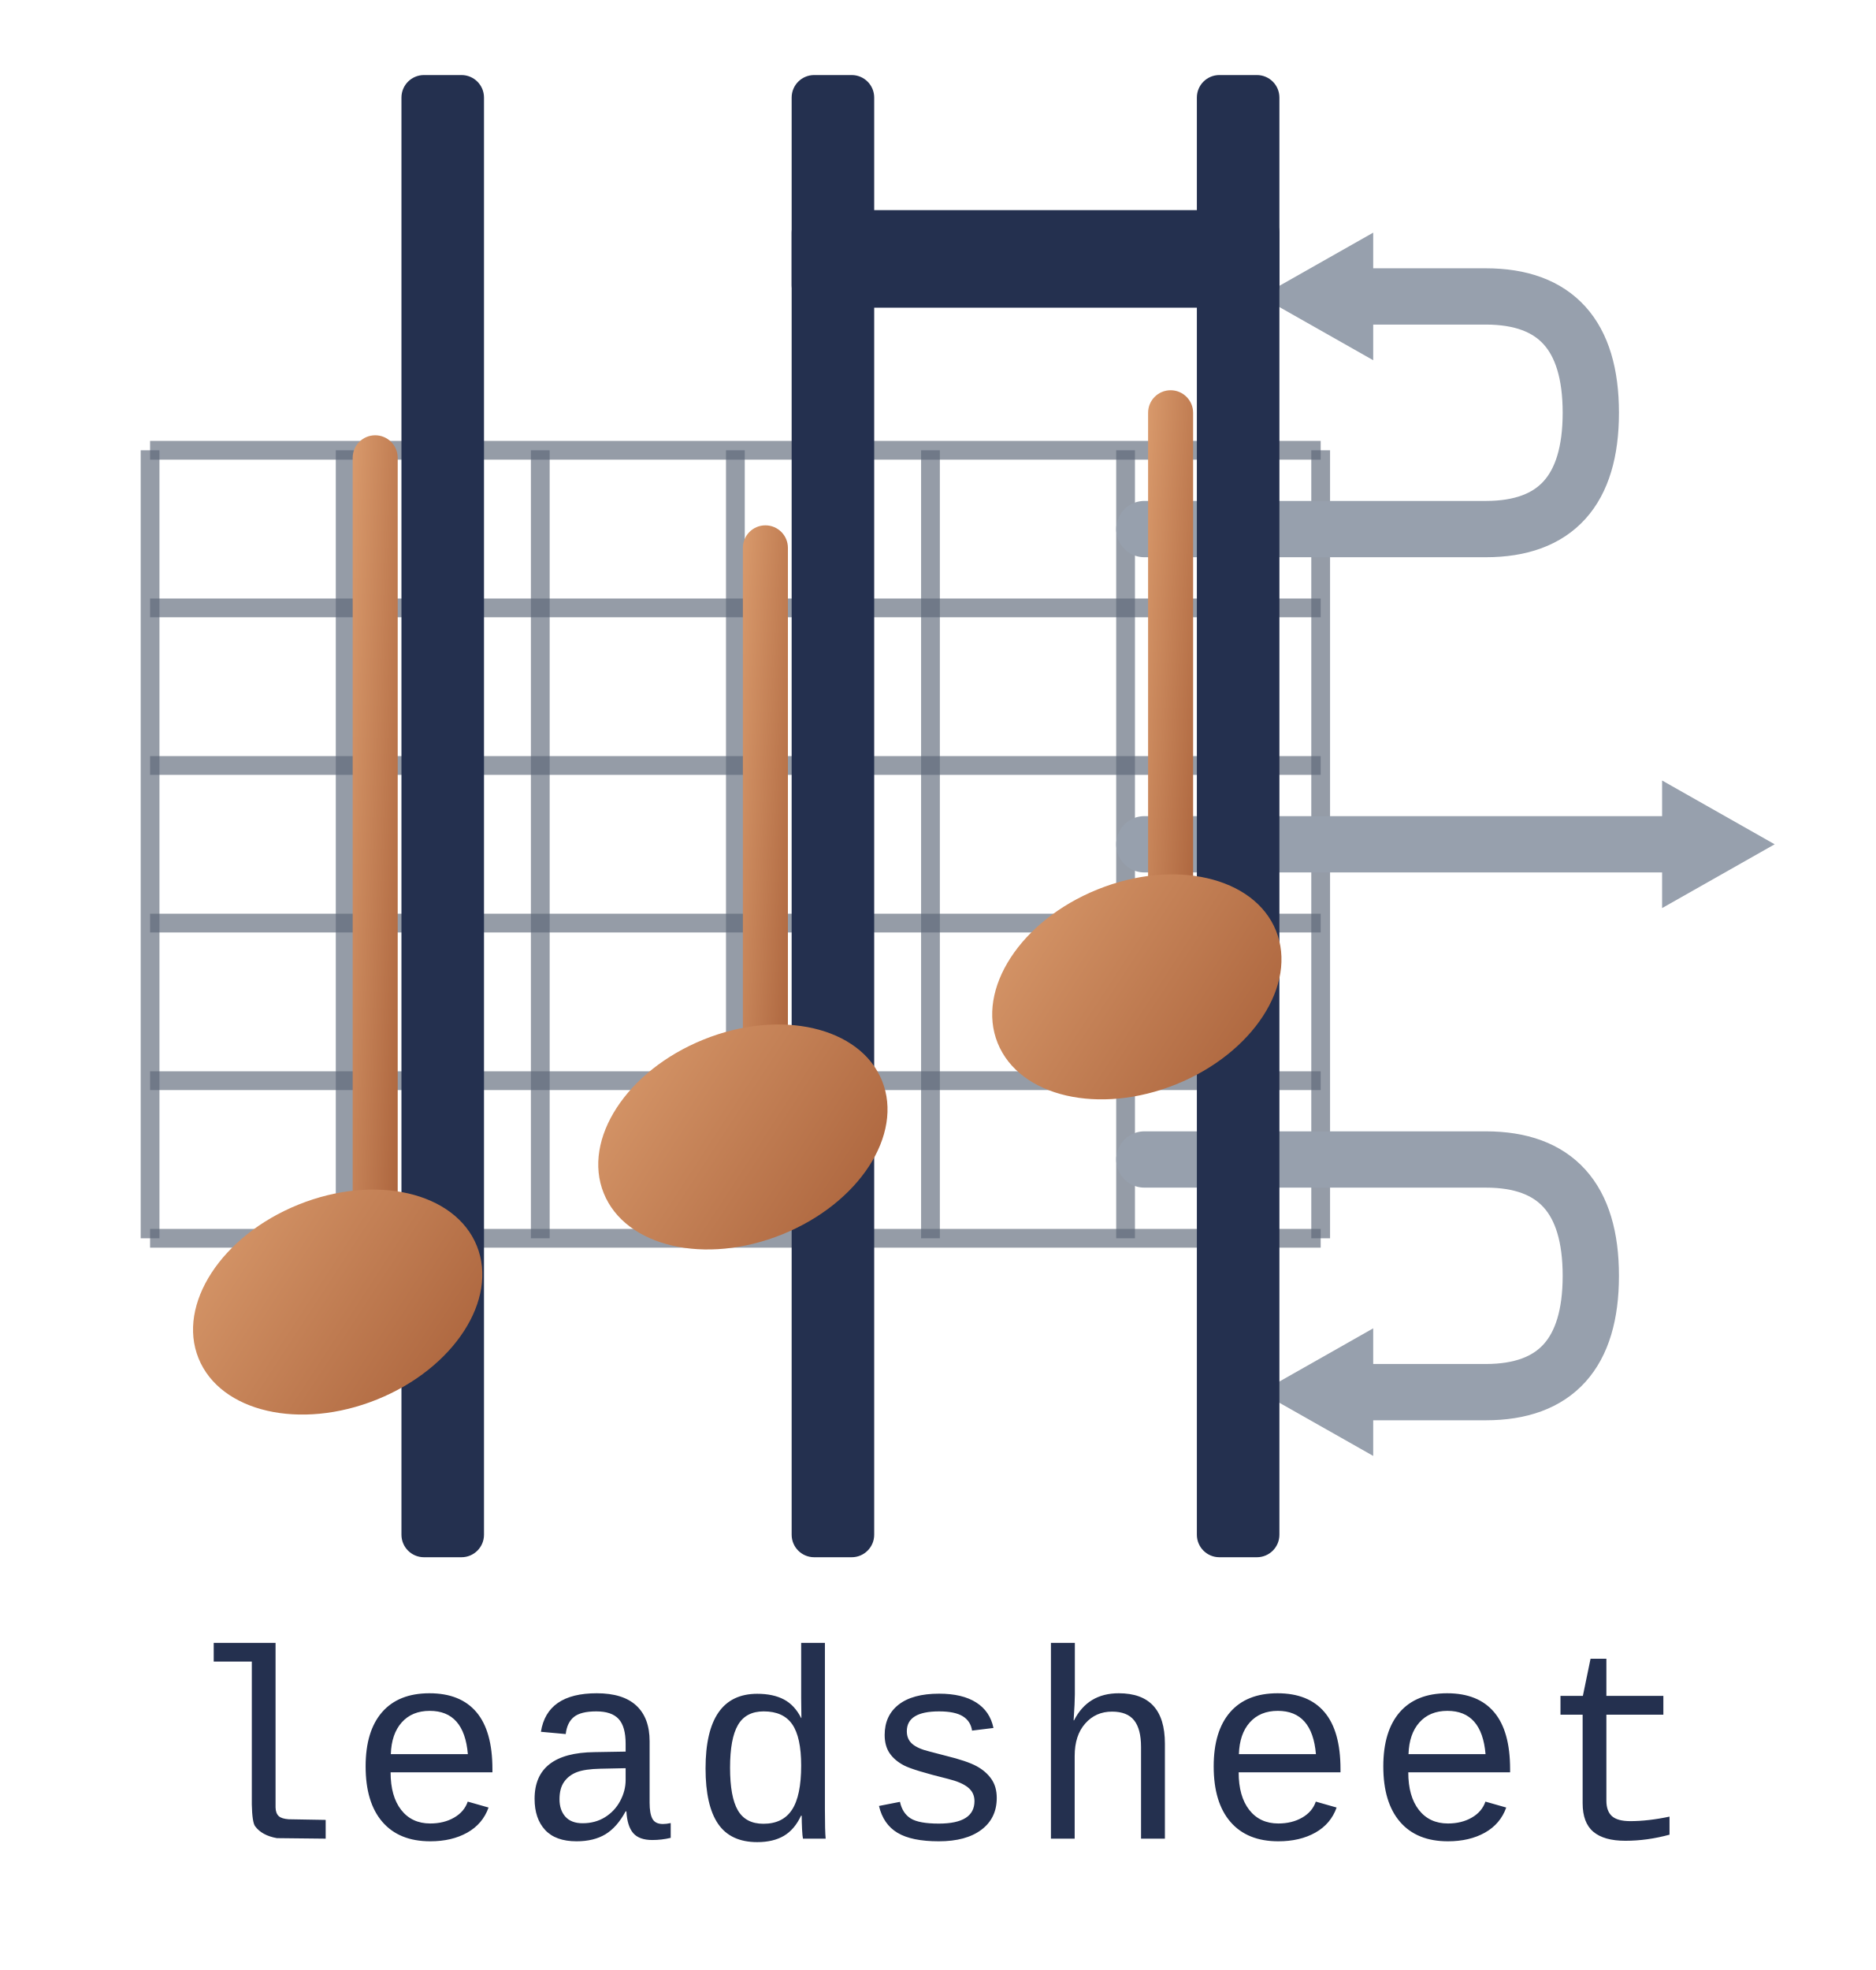
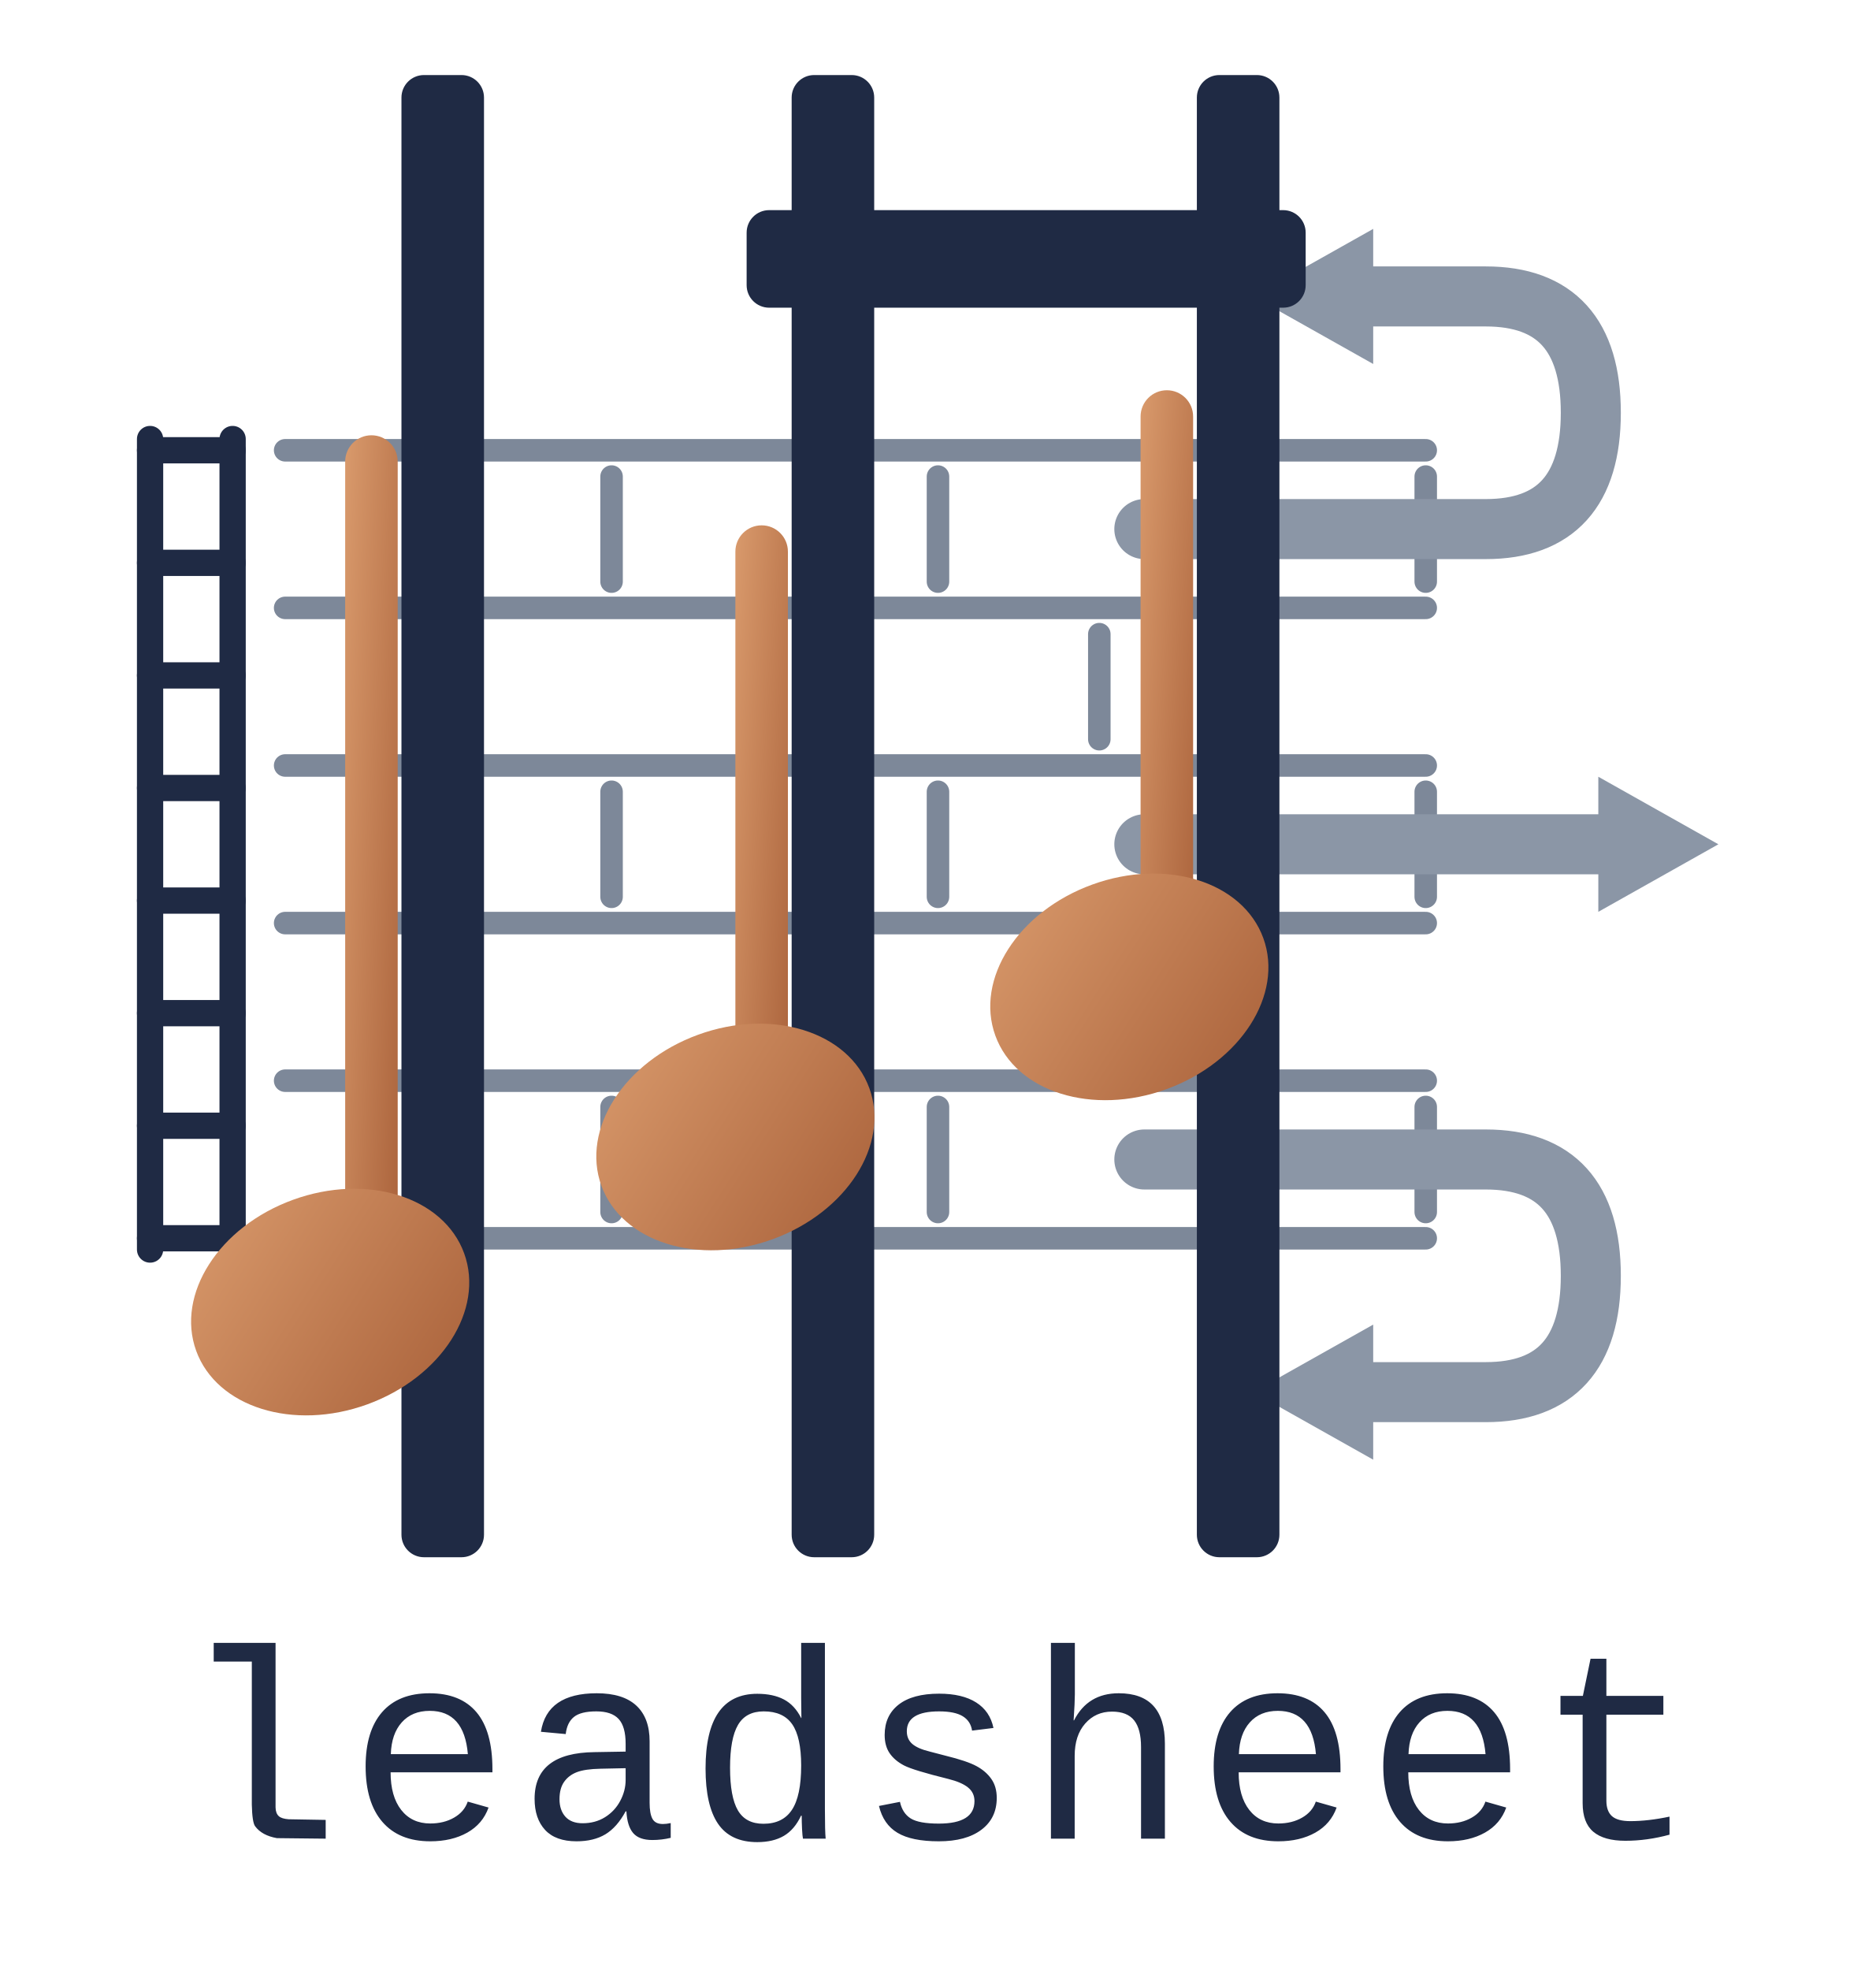
<svg xmlns="http://www.w3.org/2000/svg" viewBox="0 0 500 525">
  <defs>
    <linearGradient id="copperL" x1="0" y1="0" x2="1" y2="1">
      <stop offset="0" stop-color="#d99a6c" />
      <stop offset="1" stop-color="#a9613a" />
    </linearGradient>
  </defs>
-   <g stroke="#5d6879" stroke-opacity=".65" stroke-width="5">
-     <line x1="40" y1="120" x2="352" y2="120" />
-     <line x1="40" y1="162" x2="352" y2="162" />
-     <line x1="40" y1="204" x2="352" y2="204" />
-     <line x1="40" y1="246" x2="352" y2="246" />
-     <line x1="40" y1="288" x2="352" y2="288" />
-     <line x1="40" y1="330" x2="352" y2="330" />
-     <line x1="40" y1="120" x2="40" y2="330" />
-     <line x1="92" y1="120" x2="92" y2="330" />
-     <line x1="144" y1="120" x2="144" y2="330" />
-     <line x1="196" y1="120" x2="196" y2="330" />
-     <line x1="248" y1="120" x2="248" y2="330" />
-     <line x1="300" y1="120" x2="300" y2="330" />
-     <line x1="352" y1="120" x2="352" y2="330" />
+   <g stroke="#7d8899" stroke-width="6" stroke-linecap="round" fill="none">
+     <line x1="76" y1="120" x2="380" y2="120" />
+     <line x1="76" y1="162" x2="380" y2="162" />
+     <line x1="76" y1="204" x2="380" y2="204" />
+     <line x1="76" y1="246" x2="380" y2="246" />
+     <line x1="76" y1="288" x2="380" y2="288" />
+     <line x1="76" y1="330" x2="380" y2="330" />
+     <line x1="163" y1="127" x2="163" y2="155" />
+     <line x1="163" y1="211" x2="163" y2="239" />
+     <line x1="163" y1="295" x2="163" y2="323" />
+     <line x1="206" y1="169" x2="206" y2="197" />
+     <line x1="206" y1="253" x2="206" y2="281" />
+     <line x1="250" y1="127" x2="250" y2="155" />
+     <line x1="250" y1="211" x2="250" y2="239" />
+     <line x1="250" y1="295" x2="250" y2="323" />
+     <line x1="293" y1="169" x2="293" y2="197" />
+     <line x1="293" y1="253" x2="293" y2="281" />
+     <line x1="380" y1="127" x2="380" y2="155" />
+     <line x1="380" y1="211" x2="380" y2="239" />
+     <line x1="380" y1="295" x2="380" y2="323" />
  </g>
-   <g fill="none" stroke="#97a0ad" stroke-width="15" stroke-linecap="round">
+   <g stroke="#1f2a44" stroke-width="7" stroke-linecap="round" fill="none">
+     <line x1="40" y1="117" x2="40" y2="333" />
+     <line x1="62" y1="117" x2="62" y2="333" />
+     <line x1="40" y1="120" x2="62" y2="120" />
+     <line x1="40" y1="150" x2="62" y2="150" />
+     <line x1="40" y1="180" x2="62" y2="180" />
+     <line x1="40" y1="210" x2="62" y2="210" />
+     <line x1="40" y1="240" x2="62" y2="240" />
+     <line x1="40" y1="270" x2="62" y2="270" />
+     <line x1="40" y1="300" x2="62" y2="300" />
+     <line x1="40" y1="330" x2="62" y2="330" />
+   </g>
+   <g fill="none" stroke="#8b96a6" stroke-width="16" stroke-linecap="round">
    <path d="M305 141 H396 Q424 141 424 110 Q424 79 396 79 H364" />
-     <path d="M305 225 H445" />
+     <path d="M305 225 H428" />
    <path d="M305 309 H396 Q424 309 424 340 Q424 371 396 371 H364" />
  </g>
-   <g fill="#97a0ad" stroke="none">
-     <polygon points="366,62 366,96 336,79" />
-     <polygon points="443,208 443,242 473,225" />
-     <polygon points="366,354 366,388 336,371" />
+   <g fill="#8b96a6" stroke="none">
+     <polygon points="366,61 366,97 334,79" />
+     <polygon points="426,207 426,243 458,225" />
+     <polygon points="366,353 366,389 334,371" />
  </g>
-   <g fill="#24304f">
+   <g fill="#1f2a44">
    <rect x="107" y="20" width="22" height="395" rx="6" />
    <rect x="211" y="20" width="22" height="395" rx="6" />
    <rect x="319" y="20" width="22" height="395" rx="6" />
-     <rect x="211" y="56" width="130" height="26" rx="6" />
+     <rect x="199" y="56" width="149" height="26" rx="6" />
  </g>
  <g fill="url(#copperL)">
-     <rect x="94" y="116" width="12" height="240" rx="6" />
-     <rect x="198" y="140" width="12" height="172" rx="6" />
-     <rect x="306" y="104" width="12" height="168" rx="6" />
-     <ellipse cx="90" cy="347" rx="40" ry="28" transform="rotate(-22 90 347)" />
-     <ellipse cx="198" cy="303" rx="40" ry="28" transform="rotate(-22 198 303)" />
-     <ellipse cx="303" cy="263" rx="40" ry="28" transform="rotate(-22 303 263)" />
+     <rect x="92" y="116" width="14" height="240" rx="7" />
+     <rect x="196" y="140" width="14" height="172" rx="7" />
+     <rect x="304" y="104" width="14" height="168" rx="7" />
+     <ellipse cx="88" cy="347" rx="38" ry="29" transform="rotate(-20 88 347)" />
+     <ellipse cx="196" cy="303" rx="38" ry="29" transform="rotate(-20 196 303)" />
+     <ellipse cx="301" cy="263" rx="38" ry="29" transform="rotate(-20 301 263)" />
  </g>
-   <text x="250" y="490" text-anchor="middle" font-family="ui-monospace,SFMono-Regular,Menlo,Consolas,'Liberation Mono',monospace" font-size="72" letter-spacing="2" fill="#24304f">leadsheet</text>
+   <text x="250" y="490" text-anchor="middle" font-family="ui-monospace,SFMono-Regular,Menlo,Consolas,'Liberation Mono',monospace" font-size="72" letter-spacing="2" fill="#1f2a44">leadsheet</text>
</svg>
